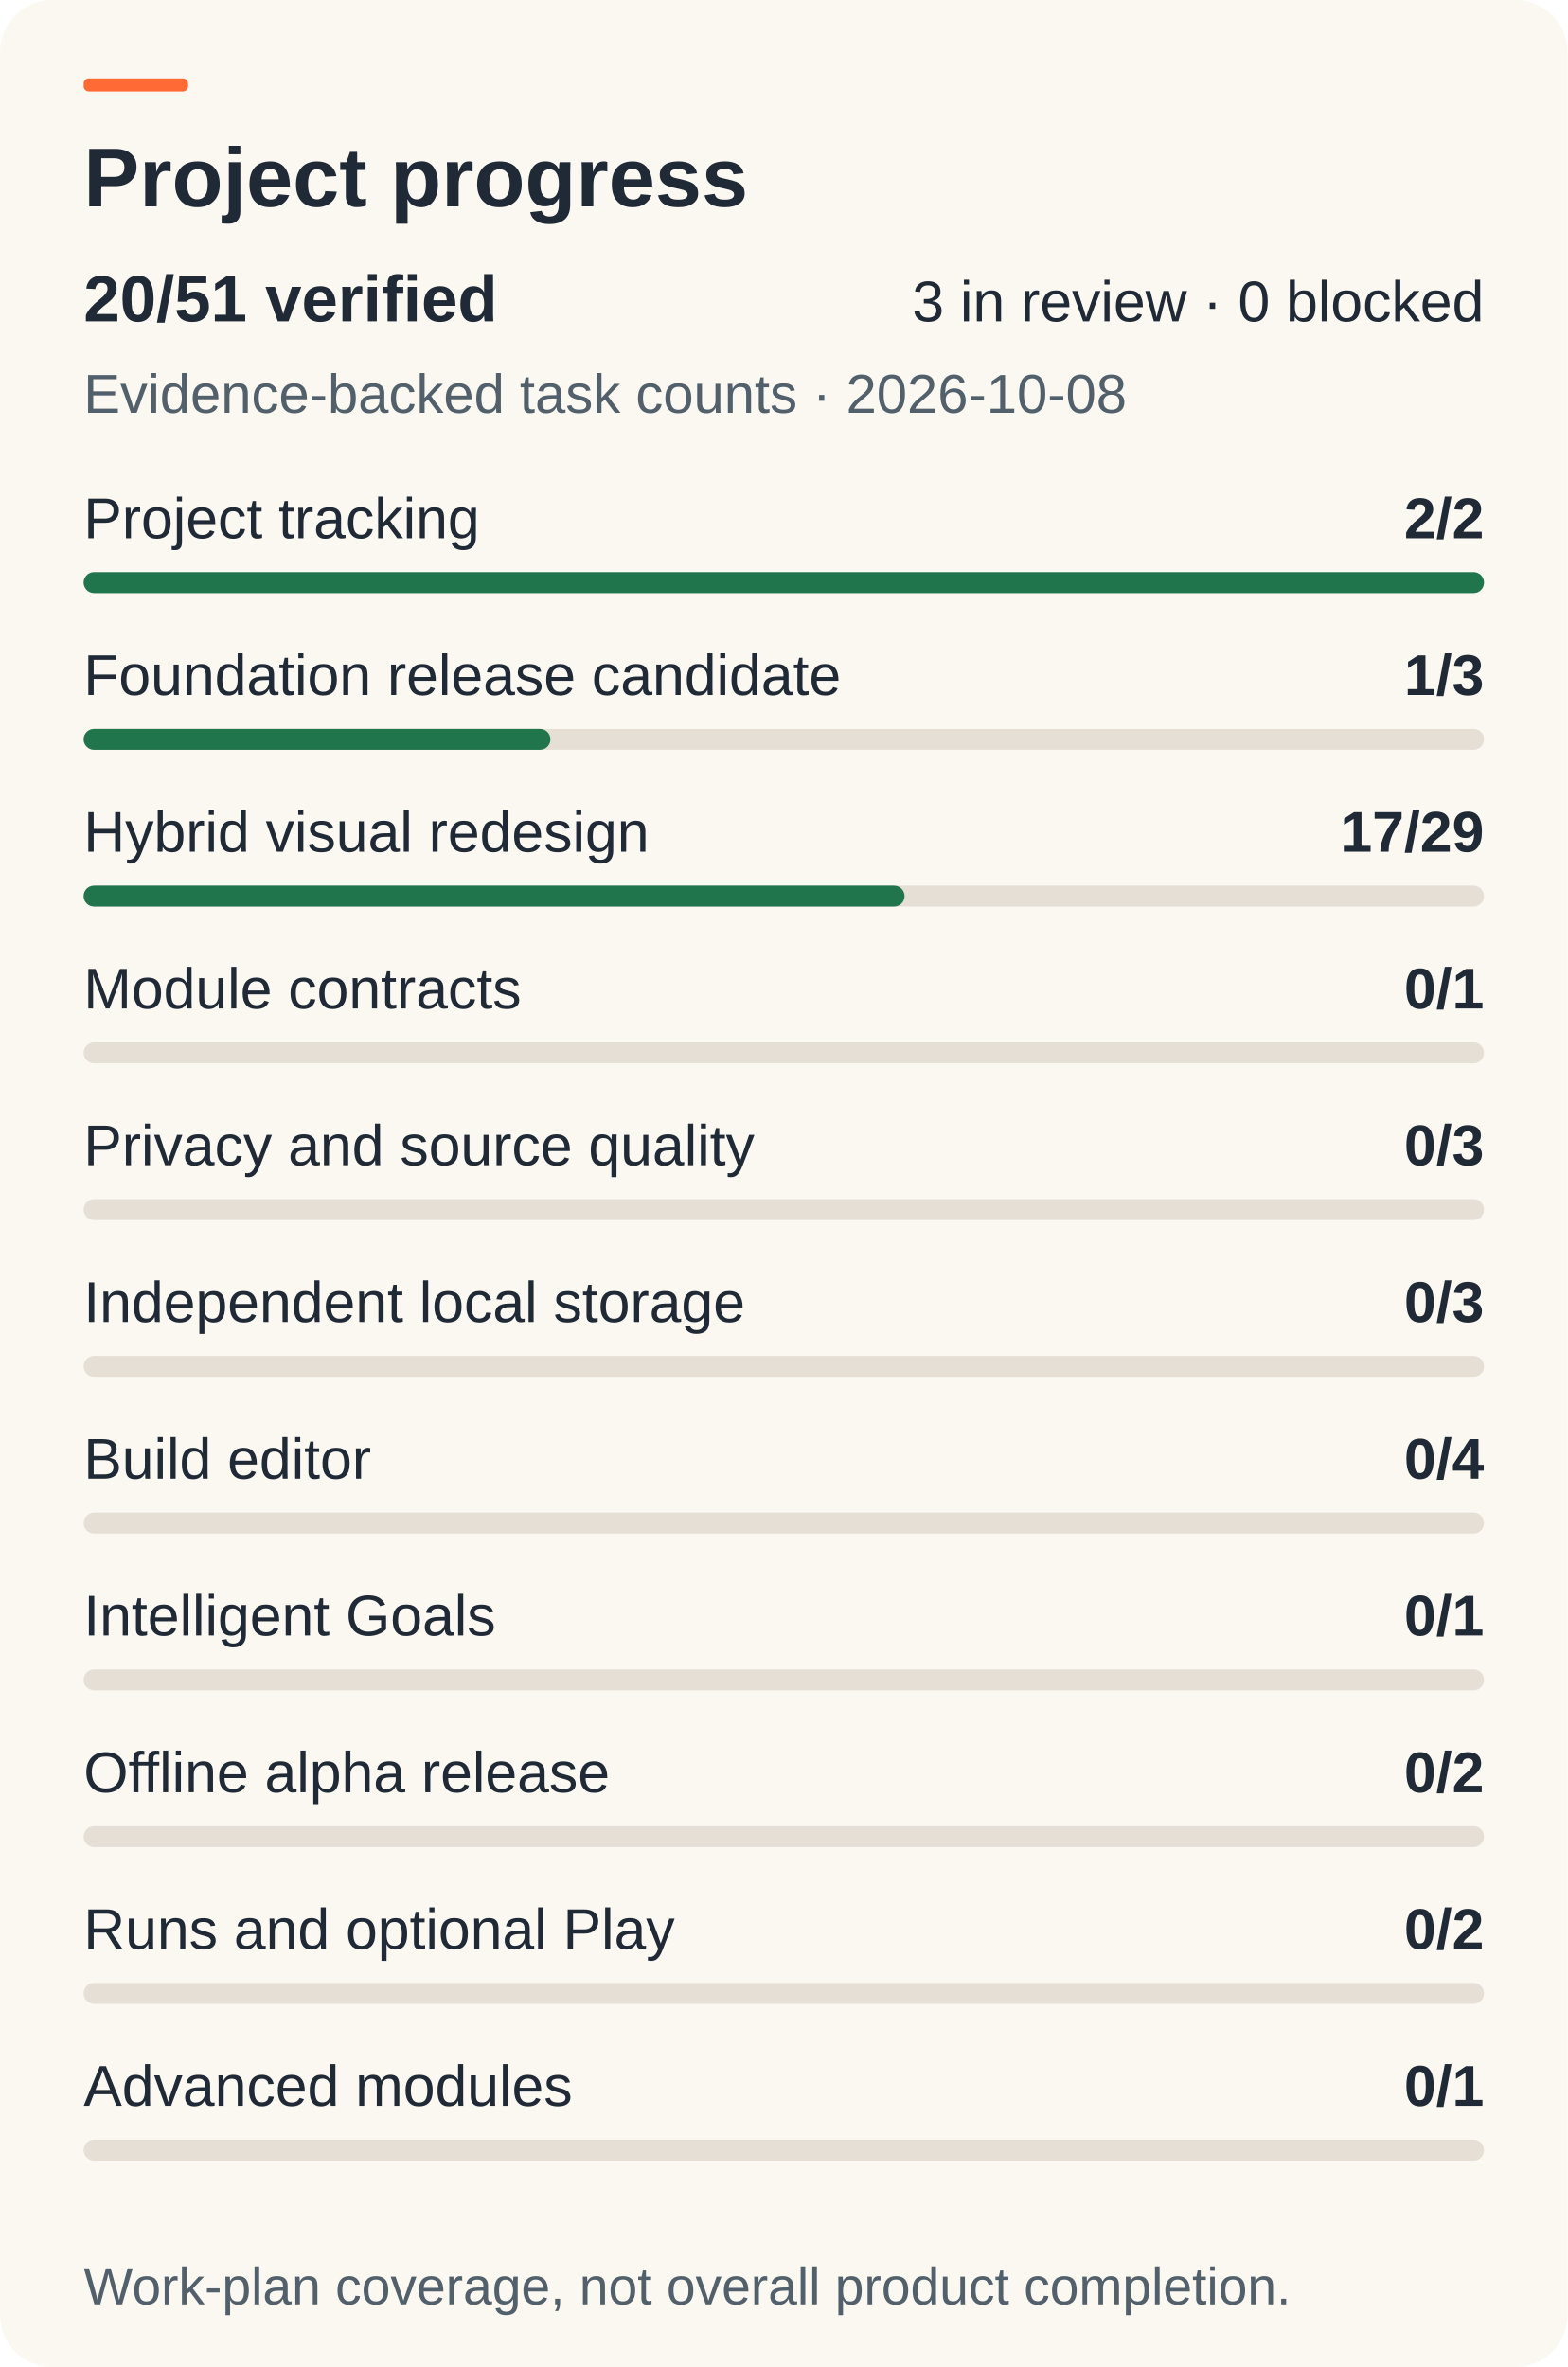
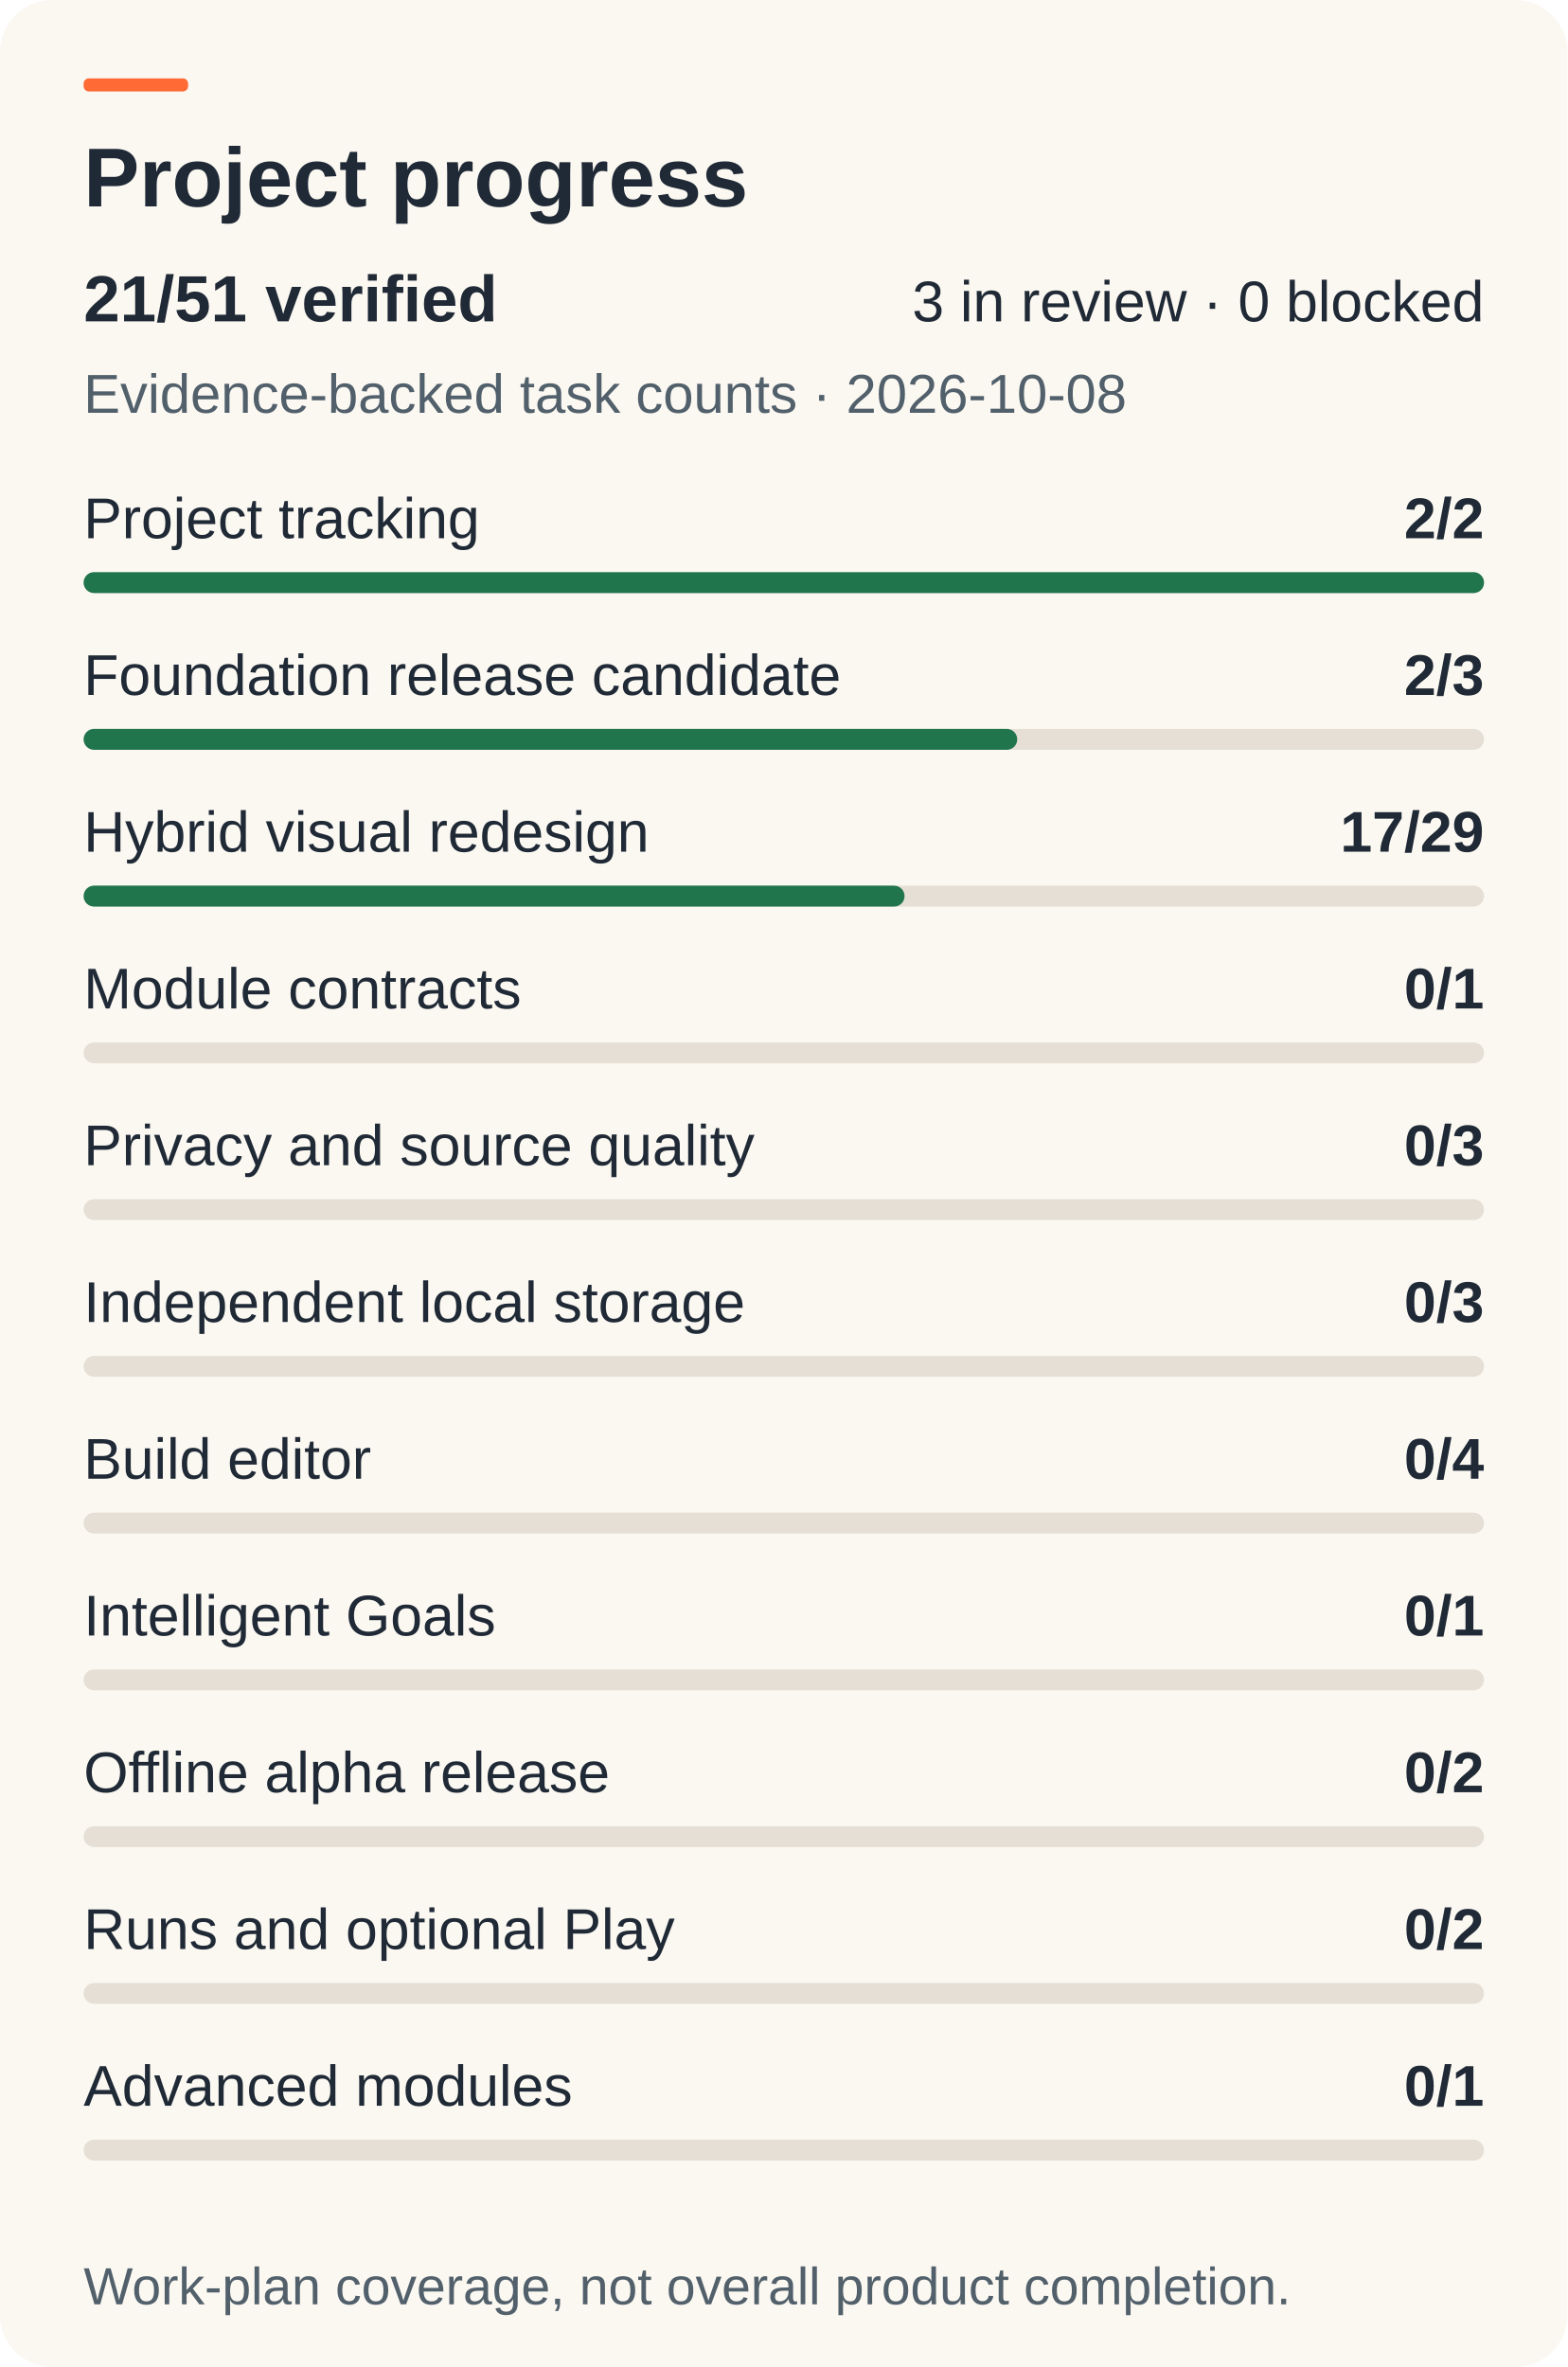
<svg xmlns="http://www.w3.org/2000/svg" width="600" height="906" viewBox="0 0 600 906" role="img" aria-labelledby="title description">
  <rect width="600" height="906" rx="20" fill="#FBF8F2" />
  <g font-family="Arial, sans-serif" fill="#202A36">
    <rect x="32" y="30" width="40" height="5" rx="2" fill="#FF6A35" />
    <text x="32" y="79" font-size="32" font-weight="700">Project progress</text>
-     <text x="32" y="123" font-size="25" font-weight="700">20/51 verified</text>
+     <text x="32" y="123" font-size="25" font-weight="700">21/51 verified</text>
    <text x="568" y="123" text-anchor="end" font-size="22">3 in review · 0 blocked</text>
    <text x="32" y="158" font-size="21" fill="#52606B">Evidence-backed task counts · 2026-10-08</text>
    <text x="32" y="206" font-size="22">Project tracking</text>
    <text x="568" y="206" text-anchor="end" font-size="22" font-weight="700">2/2</text>
    <rect x="32" y="219" width="536" height="8" rx="4" fill="#E5DFD6" />
    <rect x="32" y="219" width="536" height="8" rx="4" fill="#20754D" />
    <text x="32" y="266" font-size="22">Foundation release candidate</text>
-     <text x="568" y="266" text-anchor="end" font-size="22" font-weight="700">1/3</text>
+     <text x="568" y="266" text-anchor="end" font-size="22" font-weight="700">2/3</text>
    <rect x="32" y="279" width="536" height="8" rx="4" fill="#E5DFD6" />
-     <rect x="32" y="279" width="178.667" height="8" rx="4" fill="#20754D" />
+     <rect x="32" y="279" width="357.333" height="8" rx="4" fill="#20754D" />
    <text x="32" y="326" font-size="22">Hybrid visual redesign</text>
    <text x="568" y="326" text-anchor="end" font-size="22" font-weight="700">17/29</text>
    <rect x="32" y="339" width="536" height="8" rx="4" fill="#E5DFD6" />
    <rect x="32" y="339" width="314.207" height="8" rx="4" fill="#20754D" />
    <text x="32" y="386" font-size="22">Module contracts</text>
    <text x="568" y="386" text-anchor="end" font-size="22" font-weight="700">0/1</text>
    <rect x="32" y="399" width="536" height="8" rx="4" fill="#E5DFD6" />
    <text x="32" y="446" font-size="22">Privacy and source quality</text>
    <text x="568" y="446" text-anchor="end" font-size="22" font-weight="700">0/3</text>
    <rect x="32" y="459" width="536" height="8" rx="4" fill="#E5DFD6" />
    <text x="32" y="506" font-size="22">Independent local storage</text>
    <text x="568" y="506" text-anchor="end" font-size="22" font-weight="700">0/3</text>
    <rect x="32" y="519" width="536" height="8" rx="4" fill="#E5DFD6" />
    <text x="32" y="566" font-size="22">Build editor</text>
    <text x="568" y="566" text-anchor="end" font-size="22" font-weight="700">0/4</text>
    <rect x="32" y="579" width="536" height="8" rx="4" fill="#E5DFD6" />
    <text x="32" y="626" font-size="22">Intelligent Goals</text>
    <text x="568" y="626" text-anchor="end" font-size="22" font-weight="700">0/1</text>
    <rect x="32" y="639" width="536" height="8" rx="4" fill="#E5DFD6" />
    <text x="32" y="686" font-size="22">Offline alpha release</text>
    <text x="568" y="686" text-anchor="end" font-size="22" font-weight="700">0/2</text>
    <rect x="32" y="699" width="536" height="8" rx="4" fill="#E5DFD6" />
    <text x="32" y="746" font-size="22">Runs and optional Play</text>
    <text x="568" y="746" text-anchor="end" font-size="22" font-weight="700">0/2</text>
    <rect x="32" y="759" width="536" height="8" rx="4" fill="#E5DFD6" />
    <text x="32" y="806" font-size="22">Advanced modules</text>
    <text x="568" y="806" text-anchor="end" font-size="22" font-weight="700">0/1</text>
    <rect x="32" y="819" width="536" height="8" rx="4" fill="#E5DFD6" />
    <text x="32" y="882" font-size="20" fill="#52606B">Work-plan coverage, not overall product completion.</text>
  </g>
</svg>
